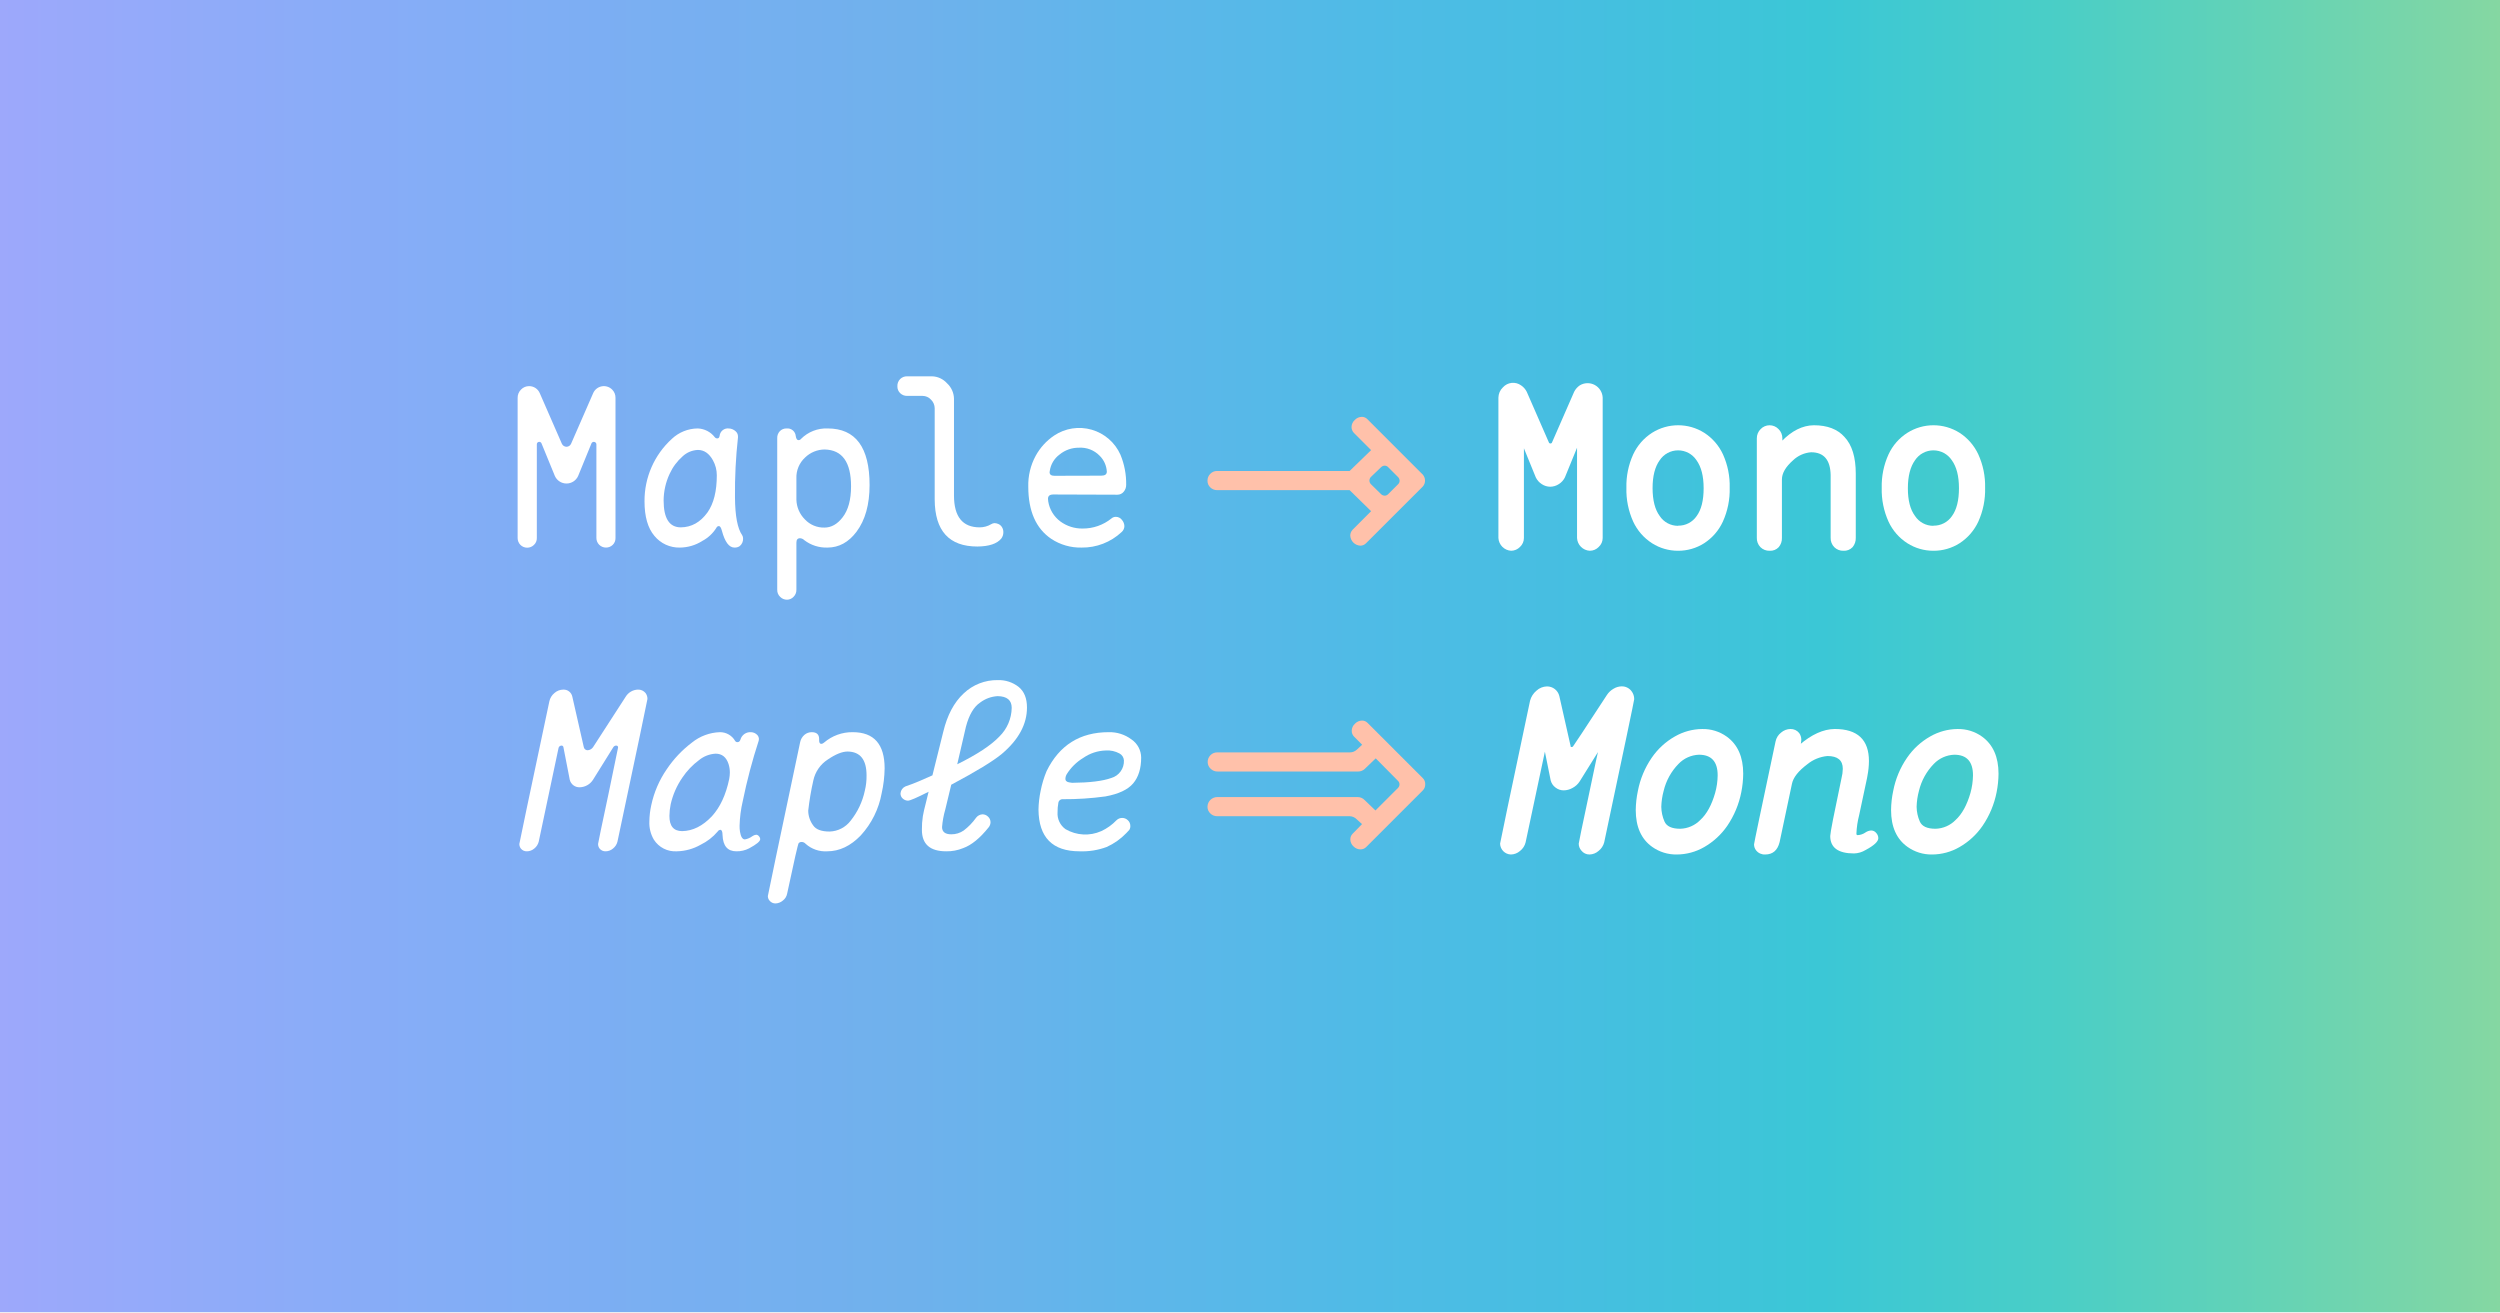
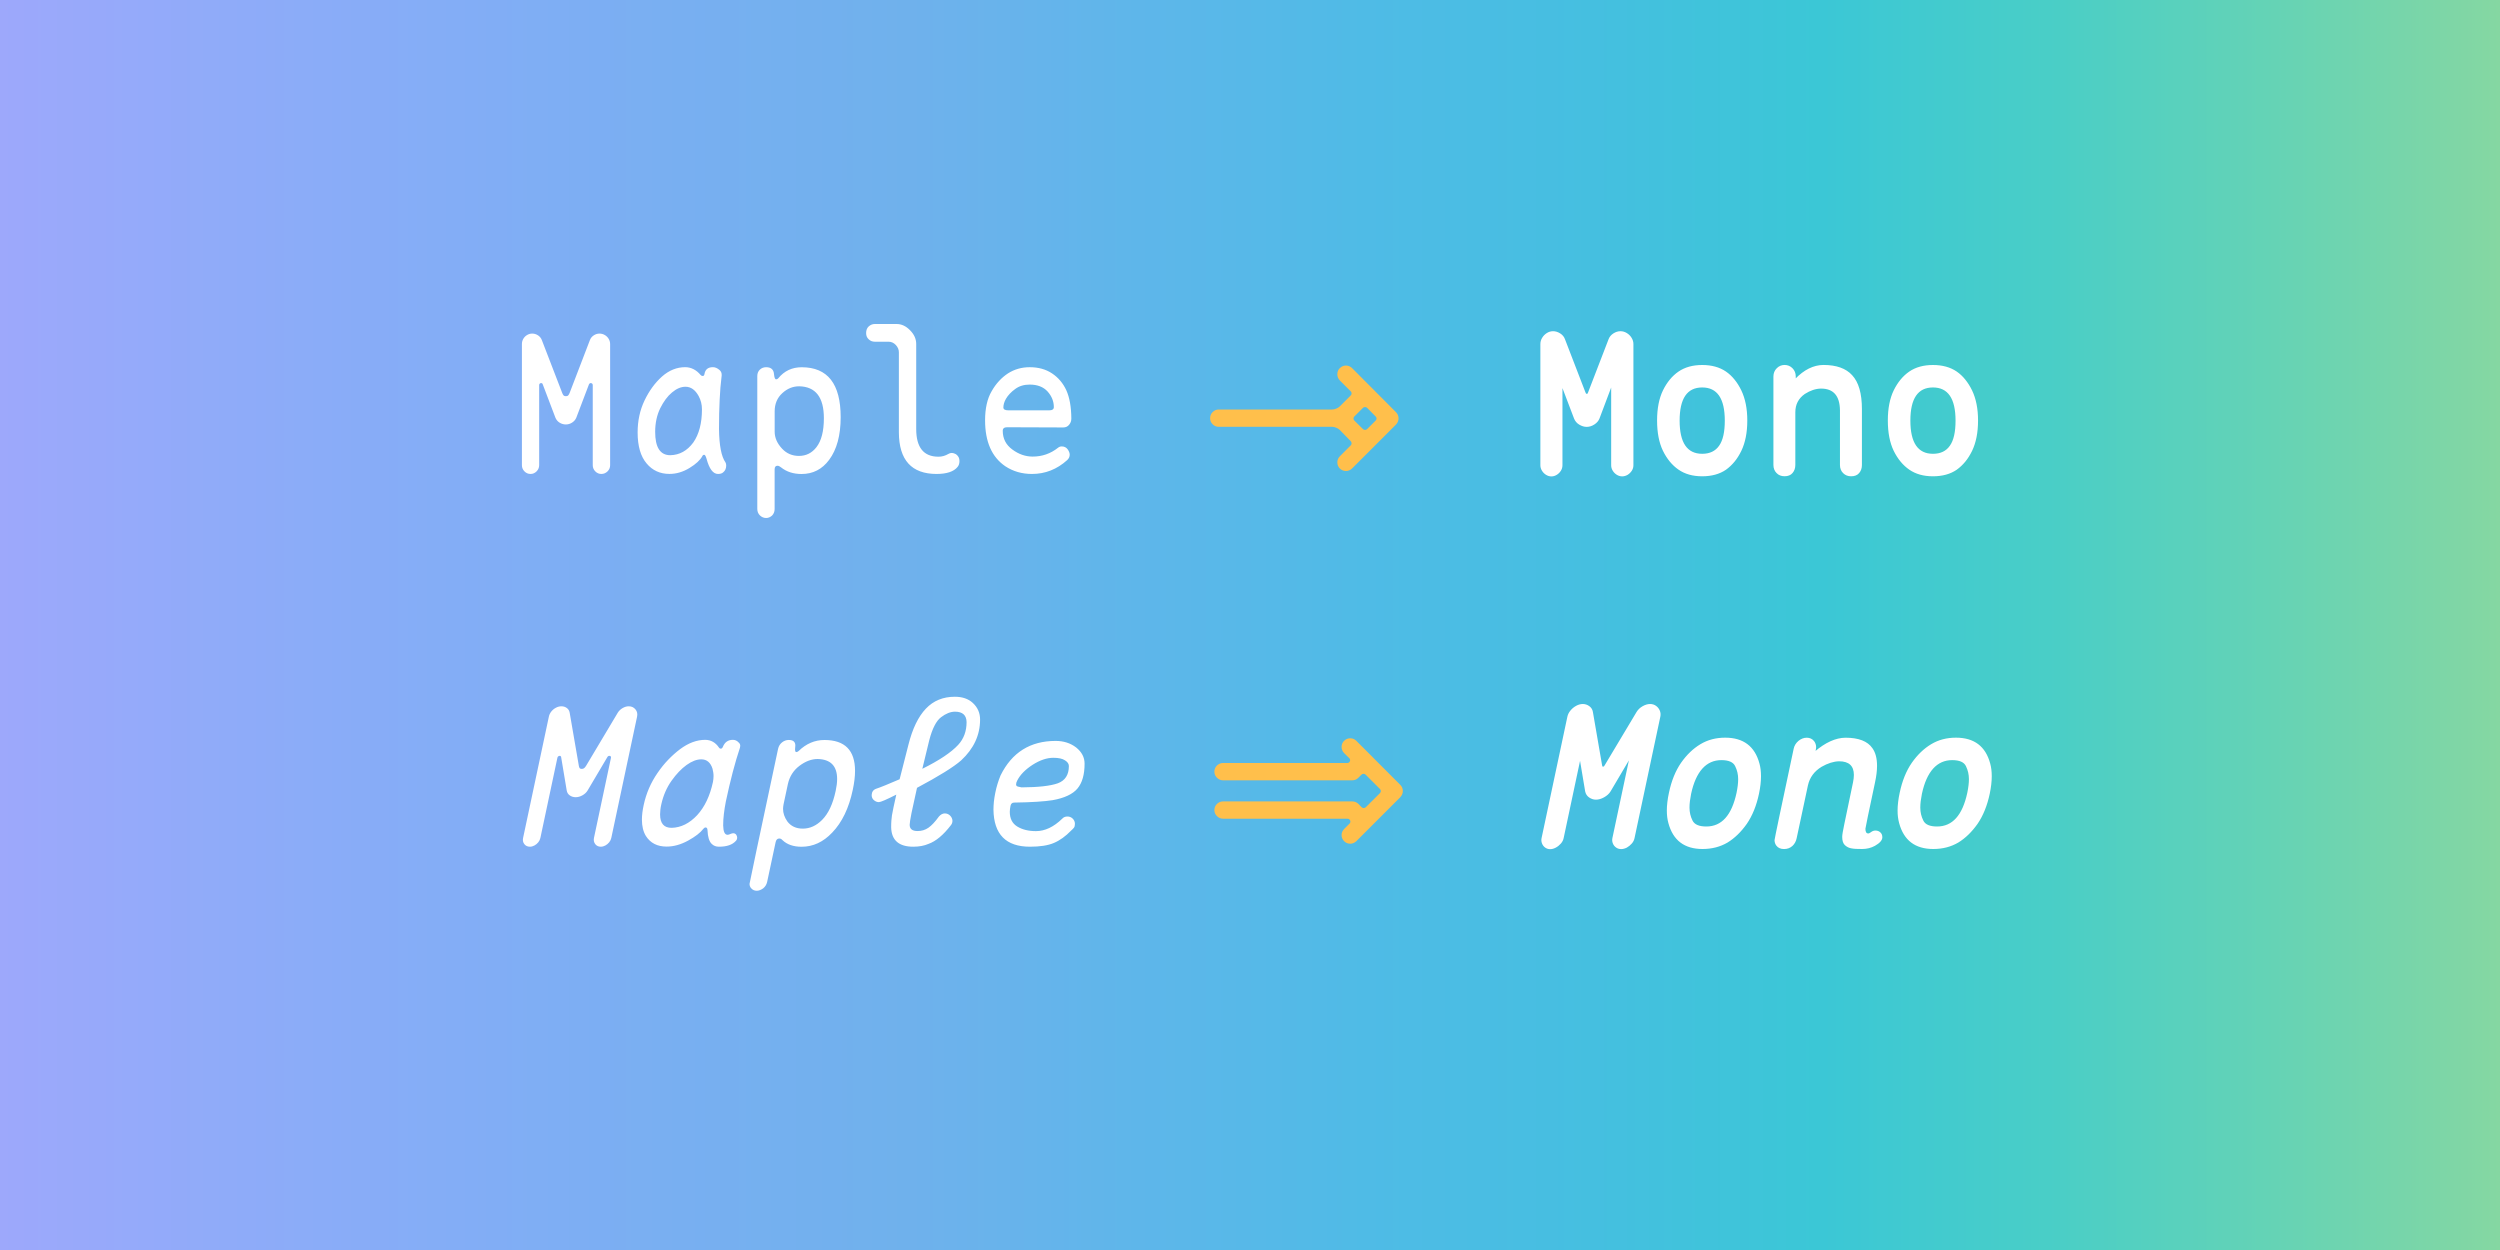
- <svg xmlns="http://www.w3.org/2000/svg" viewBox="0 0 784 411.46">
+ <svg xmlns="http://www.w3.org/2000/svg" viewBox="0 0 600 300">
  <defs>
-     <style>
-       .a {
-         fill: url(#a);
-       }
-       .b {
-         fill: #ffffff;
-       }
-       .c {
-         fill: #ffc1aa;
-       }
-     </style>
-     <linearGradient id="a" y1="205.73" x2="784" y2="205.73" gradientUnits="userSpaceOnUse">
-       <stop offset="0" stop-color="#9da8fb" />
-       <stop offset="0.091" stop-color="#8fabf9" />
-       <stop offset="0.182" stop-color="#83adf6" />
-       <stop offset="0.273" stop-color="#78aff1" />
-       <stop offset="0.364" stop-color="#6fb1ec" />
-       <stop offset="0.455" stop-color="#5eb6ea" />
-       <stop offset="0.546" stop-color="#4fbbe6" />
-       <stop offset="0.637" stop-color="#45bfe0" />
-       <stop offset="0.728" stop-color="#3bc7d6" />
-       <stop offset="0.819" stop-color="#49cec7" />
-       <stop offset="0.910" stop-color="#65d3b5" />
-       <stop offset="1" stop-color="#85d7a2" />
-     </linearGradient>
+     <style>.b{fill:#fff}.c{fill:#ffbf4b}</style>
  </defs>
-   <rect class="a" width="784" height="411.46" />
-   <path class="b" d="M640.6,403.82a3,3,0,0,1-3-3V371.46a.72.72,0,0,0-.27-.6.92.92,0,0,0-.53-.2.83.83,0,0,0-.74.47l-4.2,10.27a4,4,0,0,1-7.27,0l-4.21-10.27a.77.77,0,0,0-.66-.47.84.84,0,0,0-.57.2.75.75,0,0,0-.23.6v29.36A2.83,2.83,0,0,1,618,403a3,3,0,0,1-2.1.86,3,3,0,0,1-3-3v-44a3.55,3.55,0,0,1,1.07-2.6,3.46,3.46,0,0,1,2.53-1.07,3.61,3.61,0,0,1,3.34,2.2l6.94,15.89a1.62,1.62,0,0,0,1.47.93,1.6,1.6,0,0,0,1.4-.93l6.94-15.89a3.66,3.66,0,0,1,5.94-1.13,3.54,3.54,0,0,1,1.06,2.6v44a2.85,2.85,0,0,1-.9,2.14A3,3,0,0,1,640.6,403.82Z" transform="translate(-450.57 -232.1)" />
-   <path class="b" d="M680.9,403.82c-1.69,0-3-1.75-3.94-5.27q-.39-1.47-.93-1.47a.85.85,0,0,0-.8.54,11.59,11.59,0,0,1-4.44,4.13,13.23,13.23,0,0,1-7,2.07,10,10,0,0,1-8-3.67q-3.1-3.66-3.1-10.81a26.24,26.24,0,0,1,8.57-19.61,12,12,0,0,1,8.11-3.27,7.07,7.07,0,0,1,5.34,2.73,1,1,0,0,0,.8.4c.4,0,.64-.26.73-.8a2.59,2.59,0,0,1,2.87-2.33,3.34,3.34,0,0,1,2.2.93A2.1,2.1,0,0,1,682,369v.27a155.74,155.74,0,0,0-.94,18.82q.06,8.73,2.27,11.87a1.91,1.91,0,0,1,.27,1.07,2.87,2.87,0,0,1-1.07,2.34A2.67,2.67,0,0,1,680.9,403.82Zm-16.81-6.34q5-.06,8.34-4.67c2-2.84,2.93-6.74,2.93-11.67a9.58,9.58,0,0,0-1.2-4.67q-1.8-3.27-4.74-3.27a7.43,7.43,0,0,0-4.77,2,16.32,16.32,0,0,0-4.1,5.53,20.09,20.09,0,0,0-1.87,8.31Q658.68,397.49,664.09,397.48Z" transform="translate(-450.57 -232.1)" />
-   <path class="b" d="M697.38,420.17a3,3,0,0,1-2.13-.87,2.93,2.93,0,0,1-.94-2.27v-47.5a3,3,0,0,1,.84-2.24,2.85,2.85,0,0,1,2.1-.83,2.61,2.61,0,0,1,2.87,2.4c.13.85.42,1.27.86,1.27a1,1,0,0,0,.8-.4,11.17,11.17,0,0,1,8.34-3.27q13.15,0,13.15,17.75,0,9.14-4.07,14.61-3.74,5-9.14,5a11.33,11.33,0,0,1-7.27-2.33,2,2,0,0,0-1.34-.6c-.76,0-1.13.46-1.13,1.4V417a3,3,0,0,1-.9,2.27A2.86,2.86,0,0,1,697.38,420.17Zm11.74-22.62q3.21,0,5.68-3.2,2.66-3.41,2.66-9.74,0-11.36-8.27-11.55a8.88,8.88,0,0,0-6.14,2.51,8.47,8.47,0,0,0-2.73,6.57v6.67A9.06,9.06,0,0,0,703,395,8.11,8.11,0,0,0,709.12,397.55Z" transform="translate(-450.57 -232.1)" />
-   <path class="b" d="M757.1,403.49q-13.35,0-13.41-14.75V360.12a3.79,3.79,0,0,0-1.14-2.67,3.56,3.56,0,0,0-2.67-1.2H735a3,3,0,0,1-2.11-.83,2.83,2.83,0,0,1-.9-2.17,3,3,0,0,1,.9-2.31,3,3,0,0,1,2.11-.83h7.8a6.56,6.56,0,0,1,4.77,2.2,6.73,6.73,0,0,1,2.17,4.81v30.36q0,10,8.07,10a7.11,7.11,0,0,0,3.61-1,2.19,2.19,0,0,1,1-.33,3.11,3.11,0,0,1,1.23.27,2.49,2.49,0,0,1,1.1.93,2.86,2.86,0,0,1,.47,1.67,3.16,3.16,0,0,1-.67,2C763.21,402.62,760.74,403.45,757.1,403.49Z" transform="translate(-450.57 -232.1)" />
-   <path class="b" d="M789.73,403.82a16.6,16.6,0,0,1-9.48-2.73q-7.2-4.87-7.21-16.35a19.22,19.22,0,0,1,2.34-9.74,18.13,18.13,0,0,1,5.77-6.31,14.15,14.15,0,0,1,20.79,6,23.76,23.76,0,0,1,1.8,9.48,3.26,3.26,0,0,1-.77,2.13,2.49,2.49,0,0,1-2,.94l-20.08-.07c-1.11,0-1.67.45-1.67,1.34l.07.8a9.74,9.74,0,0,0,3.84,6.34,11.49,11.49,0,0,0,6.9,2.2,14.25,14.25,0,0,0,9.14-3.2,2,2,0,0,1,1.27-.47,2.36,2.36,0,0,1,2,1,3.13,3.13,0,0,1,.74,1.9,2.48,2.48,0,0,1-.87,1.87A18,18,0,0,1,789.73,403.82Zm6.2-22.55c1.16,0,1.74-.42,1.74-1.27a7.57,7.57,0,0,0-2.27-5,8.33,8.33,0,0,0-6.48-2.5,9.44,9.44,0,0,0-6.07,2.14,7.76,7.76,0,0,0-3.07,5.14l-.06.4c0,.75.51,1.13,1.53,1.13Z" transform="translate(-450.57 -232.1)" />
-   <path class="c" d="M877.15,403.22a3.33,3.33,0,0,1-3.14-3.13,2.68,2.68,0,0,1,.74-1.87l5.8-5.81-6.74-6.6H832.24a3,3,0,0,1-2.1-.84,2.79,2.79,0,0,1-.9-2.16,2.93,2.93,0,0,1,.87-2.11,2.85,2.85,0,0,1,2.13-.9h41.57l6.74-6.54-5.4-5.4a2.68,2.68,0,0,1-.74-1.87,3,3,0,0,1,1-2.17,3.1,3.1,0,0,1,2.24-1,2.38,2.38,0,0,1,1.73.74l17.35,17.35a2.83,2.83,0,0,1,.73,1.87,2.75,2.75,0,0,1-.73,1.93L879,402.42A2.45,2.45,0,0,1,877.15,403.22Zm7.67-15.68a1.47,1.47,0,0,0,1.07-.46l3.14-3.14a1.47,1.47,0,0,0,.46-1.07,1.68,1.68,0,0,0-.46-1.13l-3.14-3.14a1.48,1.48,0,0,0-1.07-.47,1.69,1.69,0,0,0-1.13.47l-3.2,3.07a1.61,1.61,0,0,0,0,2.27l3.2,3.14A1.68,1.68,0,0,0,884.82,387.54Z" transform="translate(-450.57 -232.1)" />
-   <path class="c" d="M882,469.92l-3.4,3.27a3,3,0,0,1-2.2.86h-44a3,3,0,0,1-2.1-.8,2.87,2.87,0,0,1-1-2.07,3,3,0,0,1,.87-2.26,2.9,2.9,0,0,1,2.13-.87h41.57a3.15,3.15,0,0,0,2.21-.87l1.66-1.53-2.53-2.54a2.53,2.53,0,0,1-.74-1.87,3,3,0,0,1,1-2.17,3.09,3.09,0,0,1,2.24-1,2.37,2.37,0,0,1,1.73.73l17.35,17.35a2.52,2.52,0,0,1,.73,1.87,2.6,2.6,0,0,1-.73,1.93L879,497.74a2.44,2.44,0,0,1-1.8.73,3.07,3.07,0,0,1-2.17-.93,3,3,0,0,1-1-2.2,2.45,2.45,0,0,1,.74-1.8l2.93-3L876,489a3.21,3.21,0,0,0-2.21-.94H832.24a2.92,2.92,0,0,1-2.1-.86,2.78,2.78,0,0,1-.9-2.07V485a3.07,3.07,0,0,1,3.07-2.94h44a3,3,0,0,1,2.2.93l3.4,3.27,7.08-7.07a1.54,1.54,0,0,0,.46-1.13A1.47,1.47,0,0,0,889,477Z" transform="translate(-450.57 -232.1)" />
-   <path class="b" d="M949.13,404.82a4.22,4.22,0,0,1-4-4V371.46a.43.43,0,0,1,.2.2l.2-.13-4.2,10.27a5.11,5.11,0,0,1-1.9,2.11,5,5,0,0,1-2.71.83,4.85,4.85,0,0,1-2.67-.83,5.15,5.15,0,0,1-1.86-2.11L928,371.53l.27.13v-.06l.13-.07.07-.07v29.36a3.79,3.79,0,0,1-1.23,2.8,3.9,3.9,0,0,1-2.77,1.2,4.24,4.24,0,0,1-4-4v-44a4.51,4.51,0,0,1,1.4-3.23,4.3,4.3,0,0,1,5.71-.64,5.29,5.29,0,0,1,1.77,2l6.94,15.88a.5.5,0,0,0,.53.34.48.48,0,0,0,.47-.34l6.94-15.88a5.35,5.35,0,0,1,1.76-2,4.73,4.73,0,0,1,7.18,3.87v44a3.76,3.76,0,0,1-1.24,2.8A3.87,3.87,0,0,1,949.13,404.82Z" transform="translate(-450.57 -232.1)" />
-   <path class="b" d="M976.82,404.82a15.14,15.14,0,0,1-8.17-2.36,16.1,16.1,0,0,1-5.91-6.78,24.16,24.16,0,0,1-2.13-10.61,23.82,23.82,0,0,1,2.13-10.47,16.07,16.07,0,0,1,5.91-6.77,15.34,15.34,0,0,1,16.38,0,16.06,16.06,0,0,1,5.87,6.77A23.82,23.82,0,0,1,993,385.07a24.15,24.15,0,0,1-2.14,10.61,16.08,16.08,0,0,1-5.87,6.78A15.1,15.1,0,0,1,976.82,404.82Zm0-7.87a6.88,6.88,0,0,0,5.81-3c1.47-2,2.2-4.92,2.2-8.74s-.75-6.71-2.24-8.78a6.92,6.92,0,0,0-11.54,0q-2.24,3.1-2.23,8.78t2.23,8.7A6.85,6.85,0,0,0,976.82,397Z" transform="translate(-450.57 -232.1)" />
-   <path class="b" d="M1032.54,400.75a4.33,4.33,0,0,1-1,2.94,3.62,3.62,0,0,1-2.87,1.13,3.86,3.86,0,0,1-2.87-1.13,4,4,0,0,1-1.14-2.94V381.07q-.14-7.14-6.13-7.14a9.17,9.17,0,0,0-5.68,2.54q-3.47,3.06-3.47,6v18.28a4.28,4.28,0,0,1-1,2.94,3.59,3.59,0,0,1-2.87,1.13,3.89,3.89,0,0,1-2.87-1.13,4,4,0,0,1-1.13-2.94V369.59a4,4,0,0,1,1.2-2.93,3.88,3.88,0,0,1,5.61,0,4,4,0,0,1,1.2,2.93v1.07h-.34s0,0,.07-.13q4.8-5,10.14-5.07,6.35,0,9.61,3.67,3.54,3.74,3.54,11.54Z" transform="translate(-450.57 -232.1)" />
-   <path class="b" d="M1056.89,404.82a15.12,15.12,0,0,1-8.17-2.36,16,16,0,0,1-5.91-6.78,24.16,24.16,0,0,1-2.13-10.61,23.82,23.82,0,0,1,2.13-10.47,15.94,15.94,0,0,1,5.91-6.77,15.34,15.34,0,0,1,16.38,0,16.12,16.12,0,0,1,5.87,6.77,23.82,23.82,0,0,1,2.13,10.47,24.16,24.16,0,0,1-2.13,10.61,16.15,16.15,0,0,1-5.87,6.78A15.1,15.1,0,0,1,1056.89,404.82Zm0-7.87a6.88,6.88,0,0,0,5.81-3c1.46-2,2.2-4.92,2.2-8.74s-.75-6.71-2.24-8.78a6.92,6.92,0,0,0-11.54,0q-2.23,3.1-2.24,8.78t2.24,8.7A6.85,6.85,0,0,0,1056.89,397Z" transform="translate(-450.57 -232.1)" />
-   <path class="b" d="M640.53,499.07a2.3,2.3,0,0,1-1.93-.86,2.27,2.27,0,0,1-.47-1.47q0-.33,3.2-15.35l3.07-14.88c0-.4-.22-.6-.67-.6a1.13,1.13,0,0,0-.8.47l-6.4,10.27a5.07,5.07,0,0,1-4.14,2.34,3.1,3.1,0,0,1-3.14-2.34l-2-10.27a.58.58,0,0,0-.6-.47,1.09,1.09,0,0,0-.57.2.86.86,0,0,0-.36.6l-6.21,29.36a4,4,0,0,1-1.4,2.14,3.58,3.58,0,0,1-2.27.86,2.3,2.3,0,0,1-1.93-.86,2.33,2.33,0,0,1-.47-1.47q0-.33,9.41-44.71a4.57,4.57,0,0,1,1.6-2.6,4.18,4.18,0,0,1,2.74-1.07,2.77,2.77,0,0,1,2.86,2.21l3.61,15.88a1.21,1.21,0,0,0,1.2.93,2.25,2.25,0,0,0,1.67-.93l10.27-15.88a4.65,4.65,0,0,1,3.81-2.21,2.93,2.93,0,0,1,2.4,1.07,3.05,3.05,0,0,1,.6,1.87q0,.4-9.41,44.77a4,4,0,0,1-1.4,2.14A3.58,3.58,0,0,1,640.53,499.07Z" transform="translate(-450.57 -232.1)" />
-   <path class="b" d="M681.5,499.07q-4.14,0-4.34-5.07c0-1.11-.27-1.67-.67-1.67a1.09,1.09,0,0,0-.86.54,16.45,16.45,0,0,1-5.34,4.14,15.68,15.68,0,0,1-7.47,2.06,7.94,7.94,0,0,1-7.21-3.67,10.31,10.31,0,0,1-1.4-5.67,24.78,24.78,0,0,1,.6-5.14,31.41,31.41,0,0,1,4.84-11.24,34.87,34.87,0,0,1,7.9-8.37,14.74,14.74,0,0,1,8.81-3.27,5.45,5.45,0,0,1,4.74,2.73.82.82,0,0,0,.73.4c.45,0,.76-.26.94-.8a3.21,3.21,0,0,1,3.33-2.33,2.81,2.81,0,0,1,2,.93,2,2,0,0,1,.47,1.2l-.07.54a171.7,171.7,0,0,0-5,18.95,38,38,0,0,0-1,7.74,10.77,10.77,0,0,0,.13,1.87c.27,1.6.78,2.4,1.54,2.4a5.44,5.44,0,0,0,2.33-1,2.46,2.46,0,0,1,1.2-.47,1.16,1.16,0,0,1,.87.47,1.42,1.42,0,0,1,.4.93q0,1-3.47,2.87A8.35,8.35,0,0,1,681.5,499.07Zm-17-6.33q5-.08,9.34-4.68,3.87-4.26,5.41-11.67a11.19,11.19,0,0,0,.2-2,8.67,8.67,0,0,0-.4-2.67q-1.06-3.27-4.07-3.27a9,9,0,0,0-5.17,2,22.46,22.46,0,0,0-5.27,5.53,24.12,24.12,0,0,0-3.64,8.31,19.3,19.3,0,0,0-.4,3.67C660.48,491.13,661.81,492.74,664.48,492.74Z" transform="translate(-450.57 -232.1)" />
-   <path class="b" d="M693.77,515.42a2.33,2.33,0,0,1-1.86-.87,2.11,2.11,0,0,1-.54-1.46q0-.35,10.14-48.31a4.07,4.07,0,0,1,1.34-2.24,3.48,3.48,0,0,1,2.27-.83c1.55,0,2.33.71,2.33,2.13v.47c0,.71.27,1.07.67,1.07a1.36,1.36,0,0,0,.87-.4,13.53,13.53,0,0,1,9-3.27q10,0,10,11.34a37.57,37.57,0,0,1-.93,7.81,26.57,26.57,0,0,1-6.54,13.21q-4.8,5-10.54,5a9.25,9.25,0,0,1-6.74-2.33,1.73,1.73,0,0,0-1.2-.6,1.29,1.29,0,0,0-1,.36q-.34.38-3.61,15.79a3.54,3.54,0,0,1-1.4,2.26A3.7,3.7,0,0,1,693.77,515.42Zm17-22.55a8.58,8.58,0,0,0,6.54-3.37,22.58,22.58,0,0,0,4.47-9.44,18.71,18.71,0,0,0,.54-4.81q0-7.39-5.94-7.47-2.54,0-6.21,2.5a10.38,10.38,0,0,0-4.54,6.57,84.72,84.72,0,0,0-1.6,9.48,7.87,7.87,0,0,0,1.54,4.6Q706.86,492.87,710.72,492.87Z" transform="translate(-450.57 -232.1)" />
-   <path class="b" d="M747.29,499.07q-7.62,0-7.61-6.74a25.53,25.53,0,0,1,.3-4.3c.2-1.13.52-2.59,1-4.37l.8-3.27q-5.54,2.81-6.47,2.8a2.52,2.52,0,0,1-1.57-.6,2.06,2.06,0,0,1-.77-1.73,2.61,2.61,0,0,1,1.54-2.14c1.42-.49,2.82-1,4.2-1.6l4.27-1.87,3.4-13.67q1.88-7.81,6.37-12a15.19,15.19,0,0,1,10.71-4.2A10.09,10.09,0,0,1,770,447.5q2.63,2.13,2.63,6.47,0,7.88-7.87,14.54-4.08,3.4-15.88,9.68L747,486a27,27,0,0,0-1,5.47c0,1.51,1,2.27,2.87,2.27a6.74,6.74,0,0,0,3.93-1.2,18.66,18.66,0,0,0,3.87-4,2.69,2.69,0,0,1,2-1.07,2.48,2.48,0,0,1,1.76.74,2.33,2.33,0,0,1,.77,1.73,2.61,2.61,0,0,1-.53,1.54q-4.14,5.2-8.08,6.6A13.33,13.33,0,0,1,747.29,499.07Zm3.47-27.29q9.33-4.61,13.21-8.7a12.86,12.86,0,0,0,3.87-9q0-3.6-4.41-3.67a10,10,0,0,0-5.47,2q-3,2-4.47,7.57Z" transform="translate(-450.57 -232.1)" />
-   <path class="b" d="M789.12,499.07q-12.75,0-12.88-13.07a31,31,0,0,1,.67-5.88,32.26,32.26,0,0,1,1.87-6.2q6-12.21,19.48-12.21a11.41,11.41,0,0,1,7.18,2.3,6.94,6.94,0,0,1,3,5.64c0,3.42-.83,6.13-2.5,8.11s-4.57,3.34-8.71,4.1a94,94,0,0,1-13.34.87,1.32,1.32,0,0,0-1.43,1.2,14.87,14.87,0,0,0-.24,2.87,6,6,0,0,0,2.5,5.33,12.31,12.31,0,0,0,11.21.61,15.79,15.79,0,0,0,4.77-3.41,2.55,2.55,0,0,1,3.57,0,2.34,2.34,0,0,1,.77,1.74,2.13,2.13,0,0,1-.33,1.3,12.48,12.48,0,0,1-.94,1,19.67,19.67,0,0,1-6.14,4.34A22.05,22.05,0,0,1,789.12,499.07Zm-2.33-21.48q8.21-.07,12.24-1.5a5.49,5.49,0,0,0,4-5.57,2.63,2.63,0,0,0-1.4-2.14,7.84,7.84,0,0,0-4.27-.93,13,13,0,0,0-7.08,2.33,15.56,15.56,0,0,0-5.2,5.14,3,3,0,0,0-.4,1.47,1,1,0,0,0,.23.63,1.68,1.68,0,0,0,1,.44Z" transform="translate(-450.57 -232.1)" />
-   <path class="b" d="M949.07,500.07a3.18,3.18,0,0,1-2.61-1.26,3.23,3.23,0,0,1-.8-2.14q0-.41,3.21-15.48,3.06-14.67,3.13-14.61l.27.33.07-.06v.06l-6.41,10.28a5.91,5.91,0,0,1-2.2,2,5.72,5.72,0,0,1-2.8.77,4.11,4.11,0,0,1-2.57-.9,4,4,0,0,1-1.5-2.24l-2.07-10.27.4.33.07-.06L929,496.27a4.88,4.88,0,0,1-1.76,2.7,4.47,4.47,0,0,1-2.84,1.1,3.48,3.48,0,0,1-3.4-3.4q0-.41,9.4-44.84a6.1,6.1,0,0,1,2-3.13,5,5,0,0,1,3.3-1.34,3.95,3.95,0,0,1,3.87,3l3.61,16h.06a1.13,1.13,0,0,0,.57-.1q.17-.11,10.71-16.25a6.08,6.08,0,0,1,2.07-1.93,5,5,0,0,1,2.53-.74,3.78,3.78,0,0,1,3.07,1.47,4.07,4.07,0,0,1,.87,2.54q0,.53-9.41,44.9a5,5,0,0,1-1.77,2.7A4.44,4.44,0,0,1,949.07,500.07Z" transform="translate(-450.57 -232.1)" />
-   <path class="b" d="M976.42,500.07a12.93,12.93,0,0,1-7.74-2.4q-5.13-3.66-5.14-11.54a30.67,30.67,0,0,1,.67-6,27.55,27.55,0,0,1,4.34-10.4,21.91,21.91,0,0,1,7.27-6.68,17.47,17.47,0,0,1,8.54-2.33,12.72,12.72,0,0,1,7.74,2.4q5.14,3.74,5.14,11.61a31,31,0,0,1-.6,5.8,28.46,28.46,0,0,1-4.4,10.55,22.19,22.19,0,0,1-7.24,6.67A17.31,17.31,0,0,1,976.42,500.07Zm1.07-8.07a9.15,9.15,0,0,0,6.31-2.77q3-2.76,4.63-8.44a21.34,21.34,0,0,0,.8-5.54q0-6.47-5.87-6.47a9.33,9.33,0,0,0-6.4,2.87,18.06,18.06,0,0,0-4.67,8.47,21.25,21.25,0,0,0-.74,5,12.06,12.06,0,0,0,1,4.6C973.22,491.25,974.87,492,977.49,492Z" transform="translate(-450.57 -232.1)" />
-   <path class="b" d="M1004.11,500.07a3.38,3.38,0,0,1-2.8-1.26,3,3,0,0,1-.67-1.94q0-.47,6.74-32.23a4.7,4.7,0,0,1,1.74-2.8,4.62,4.62,0,0,1,2.93-1.13,3.41,3.41,0,0,1,2.74,1.27,3.6,3.6,0,0,1,.67,2.13,7.91,7.91,0,0,1-.17,1.34c-.11.57-.17.89-.17.93,0-.31-.18-.47-.53-.47l.27-.2q5.73-4.93,11.07-5,10.74,0,10.74,10.07a24.59,24.59,0,0,1-.46,4.54l-.14.8-2.47,11.61a27.28,27.28,0,0,0-.86,5.81c0,.31.13.46.4.46a4.69,4.69,0,0,0,2.47-.86,3.48,3.48,0,0,1,1.73-.6,2,2,0,0,1,1.6.76,2.44,2.44,0,0,1,.67,1.64c0,1.06-1.33,2.31-4,3.73a7.31,7.31,0,0,1-3.61,1.07q-7.47,0-7.47-5.47,0-1.39,3.54-18.15a12.5,12.5,0,0,0,.4-2.93q0-4-4.81-4a11.62,11.62,0,0,0-6.34,2.6c-2.8,2.1-4.4,4.14-4.8,6.14l-3.87,18.28C1008,498.78,1006.51,500.07,1004.11,500.07Z" transform="translate(-450.57 -232.1)" />
-   <path class="b" d="M1056.49,500.07a12.89,12.89,0,0,1-7.74-2.4q-5.14-3.66-5.14-11.54a29.93,29.93,0,0,1,.67-6,27.39,27.39,0,0,1,4.34-10.4,21.91,21.91,0,0,1,7.27-6.68,17.47,17.47,0,0,1,8.54-2.33,12.72,12.72,0,0,1,7.74,2.4q5.13,3.74,5.14,11.61a31,31,0,0,1-.6,5.8,28.31,28.31,0,0,1-4.41,10.55,22.09,22.09,0,0,1-7.24,6.67A17.27,17.27,0,0,1,1056.49,500.07Zm1.07-8.07a9.13,9.13,0,0,0,6.3-2.77q3-2.76,4.64-8.44a21.78,21.78,0,0,0,.8-5.54q0-6.47-5.87-6.47a9.35,9.35,0,0,0-6.41,2.87,18.24,18.24,0,0,0-4.67,8.47,21.18,21.18,0,0,0-.73,5,11.88,11.88,0,0,0,1,4.6C1053.29,491.25,1054.93,492,1057.56,492Z" transform="translate(-450.57 -232.1)" />
+   <linearGradient id="a" y1="300" x2="600" y2="300" gradientUnits="userSpaceOnUse">
+     <stop offset="0" stop-color="#9da8fb" />
+     <stop offset=".091" stop-color="#8fabf9" />
+     <stop offset=".182" stop-color="#83adf6" />
+     <stop offset=".273" stop-color="#78aff1" />
+     <stop offset=".364" stop-color="#6fb1ec" />
+     <stop offset=".455" stop-color="#5eb6ea" />
+     <stop offset=".546" stop-color="#4fbbe6" />
+     <stop offset=".637" stop-color="#45bfe0" />
+     <stop offset=".728" stop-color="#3bc7d6" />
+     <stop offset=".819" stop-color="#49cec7" />
+     <stop offset=".91" stop-color="#65d3b5" />
+     <stop offset="1" stop-color="#85d7a2" />
+   </linearGradient>
+   <path fill="url(#a)" d="M0 0h600v300H0z" />
+   <path class="b" d="M389.33 114.33c-.46 0-.9-.13-1.3-.38-.41-.25-.73-.58-.98-.99-.25-.41-.37-.84-.37-1.3V92.43c0-.02.02 0 .07.03.05.04.05.06.02.06.08-.06.12-.08.12-.07l-3.02 8.01c-.23.57-.64 1.04-1.23 1.42-.59.38-1.2.57-1.83.57-.6 0-1.19-.18-1.78-.53s-1-.84-1.25-1.45l-3.05-8.01c0-.02.02-.01.06.02s.07.05.08.05c-.02 0 0-.02.05-.06.05-.04.07-.05.07-.03v19.22c0 .48-.13.92-.38 1.32s-.58.73-.99.98c-.41.25-.83.38-1.28.38-.46 0-.89-.13-1.29-.38s-.73-.58-.98-.99c-.25-.41-.38-.84-.38-1.3V82.58c0-.54.14-1.04.43-1.51.28-.47.66-.85 1.12-1.14.46-.29.96-.44 1.5-.44.58 0 1.15.18 1.71.53.55.35.93.81 1.13 1.36l4.89 12.69c.08.22.13.34.17.38.04.04.1.06.2.06.09 0 .15-.02.18-.06.03-.04.08-.17.16-.38l4.89-12.69c.21-.55.6-1.01 1.14-1.36.55-.35 1.11-.53 1.7-.53.54 0 1.05.15 1.52.44.48.29.86.67 1.15 1.14.29.47.44.97.44 1.51v29.08c0 .48-.13.92-.39 1.32s-.6.73-1 .98c-.43.24-.86.37-1.3.37zm19.2-.02c-2.26 0-4.15-.53-5.68-1.59-1.52-1.05-2.77-2.55-3.74-4.52-.94-1.94-1.41-4.37-1.41-7.29 0-2.88.47-5.28 1.41-7.22.97-1.97 2.22-3.48 3.74-4.52 1.54-1.05 3.43-1.57 5.68-1.57 2.26 0 4.16.52 5.7 1.57.75.52 1.44 1.16 2.05 1.92.62.75 1.16 1.62 1.64 2.61.95 1.98 1.43 4.39 1.43 7.22 0 2.88-.48 5.31-1.43 7.29-.48.98-1.02 1.85-1.64 2.6-.62.75-1.3 1.39-2.05 1.93-1.52 1.04-3.43 1.57-5.7 1.57zm0-5.4c1.81 0 3.17-.65 4.06-1.94.91-1.28 1.36-3.28 1.36-6.02 0-5.31-1.81-7.96-5.42-7.96-3.62 0-5.42 2.65-5.42 7.96s1.8 7.96 5.42 7.96zm35.74 5.4c-.77 0-1.41-.25-1.92-.76s-.76-1.16-.76-1.96V98.45c-.05-3.46-1.56-5.19-4.55-5.19-1.28.02-2.57.45-3.88 1.29-1.52 1.06-2.28 2.52-2.28 4.38v12.65c0 .77-.22 1.42-.67 1.94-.43.52-1.07.78-1.92.78-.78 0-1.42-.25-1.91-.76-.51-.51-.76-1.16-.76-1.96V90.35c0-.78.27-1.45.81-1.98.52-.52 1.15-.78 1.87-.78.74 0 1.37.26 1.89.78.52.52.79 1.19.79 1.98v.72h-.21l-.02-.02.07-.09c2.15-2.23 4.42-3.35 6.79-3.37 3.12 0 5.42.82 6.9 2.45 1.57 1.68 2.35 4.39 2.35 8.15v13.41c0 .77-.22 1.42-.67 1.94-.43.51-1.07.77-1.92.77zm19.64 0c-2.26 0-4.15-.53-5.68-1.59-1.52-1.05-2.77-2.55-3.74-4.52-.94-1.94-1.41-4.37-1.41-7.29 0-2.88.47-5.28 1.41-7.22.97-1.97 2.22-3.48 3.74-4.52 1.54-1.05 3.43-1.57 5.68-1.57 2.26 0 4.16.52 5.7 1.57.75.52 1.44 1.16 2.05 1.92s1.16 1.62 1.64 2.61c.95 1.98 1.43 4.39 1.43 7.22 0 2.88-.48 5.31-1.43 7.29-.48.98-1.02 1.85-1.64 2.6s-1.3 1.39-2.05 1.93c-1.52 1.04-3.42 1.57-5.7 1.57zm0-5.4c1.82 0 3.17-.65 4.06-1.94.91-1.28 1.36-3.28 1.36-6.02 0-5.31-1.81-7.96-5.42-7.96s-5.42 2.65-5.42 7.96 1.81 7.96 5.42 7.96zm-319.58 4.84c-.57 0-1.06-.21-1.46-.62a2.04 2.04 0 0 1-.61-1.48V92.43c0-.17-.05-.29-.15-.37a.516.516 0 0 0-.33-.12c-.18 0-.32.09-.42.28l-3.05 8.03c-.2.48-.54.87-1 1.17-.47.3-.97.45-1.51.45-.52 0-1.02-.14-1.48-.42-.46-.28-.8-.68-1.02-1.2l-3.05-8.03a.38.38 0 0 0-.39-.28c-.11 0-.21.04-.31.12-.1.08-.15.2-.15.37v19.22c0 .57-.21 1.06-.62 1.48-.42.42-.9.62-1.45.62-.57 0-1.06-.21-1.46-.62a2.04 2.04 0 0 1-.61-1.48V82.58c0-.46.11-.88.33-1.26.22-.38.52-.68.9-.91s.79-.35 1.23-.35c.51 0 .97.14 1.4.42.42.28.73.65.91 1.11l4.89 12.69c.08.23.18.42.31.58s.33.23.59.23c.26 0 .45-.08.58-.23s.23-.35.32-.58l4.87-12.69c.18-.46.49-.83.92-1.11a2.484 2.484 0 0 1 2.65-.07c.39.23.69.53.92.91.23.38.35.8.35 1.26v29.08c0 .57-.21 1.06-.63 1.48-.43.41-.92.61-1.47.61zm27.99 0c-1.18 0-2.1-1.22-2.75-3.65-.18-.63-.37-.95-.55-.95-.22 0-.37.11-.46.32-.51.95-1.53 1.9-3.07 2.84-1.55.95-3.16 1.43-4.82 1.43-2.26 0-4.09-.84-5.49-2.52-1.43-1.69-2.15-4.17-2.15-7.43 0-2.8.55-5.36 1.66-7.68 1.11-2.32 2.51-4.24 4.2-5.75 1.69-1.49 3.55-2.24 5.58-2.24 1.42.02 2.65.65 3.69 1.89.14.15.3.23.49.23.23 0 .37-.15.42-.46.18-1.11.86-1.66 2.03-1.66.52 0 1.05.22 1.57.67.35.29.53.67.53 1.13v.21a71.92 71.92 0 0 0-.48 5.76c-.11 2.13-.16 4.48-.16 7.05.05 3.95.56 6.63 1.55 8.03.12.2.18.45.18.76 0 .71-.25 1.26-.76 1.66-.29.25-.69.36-1.21.36zm-11.45-4.5c2.22-.05 4.05-1.06 5.52-3.05 1.38-1.98 2.08-4.64 2.08-7.96 0-1.14-.26-2.2-.79-3.18-.82-1.49-1.87-2.24-3.16-2.24-1.08 0-2.16.46-3.25 1.38-.54.45-1.04.98-1.51 1.62-.47.63-.9 1.35-1.3 2.15-.8 1.63-1.21 3.51-1.22 5.63-.01 3.77 1.2 5.65 3.63 5.65zm23.01 15.07c-.55 0-1.05-.2-1.48-.6-.43-.42-.65-.94-.65-1.57V90.26c0-.65.21-1.16.62-1.55.4-.38.9-.58 1.5-.58 1.17 0 1.8.55 1.89 1.66.08.83.24 1.25.51 1.25.2 0 .37-.08.51-.25 1.45-1.77 3.32-2.65 5.63-2.65 6.23 0 9.35 3.99 9.35 11.98 0 4.35-.92 7.77-2.77 10.25-1.68 2.26-3.88 3.39-6.62 3.39-1.96 0-3.59-.53-4.92-1.59-.31-.26-.59-.39-.85-.39-.46 0-.69.29-.69.88v9.51c0 .63-.21 1.15-.62 1.57-.43.38-.9.58-1.41.58zm7.87-14.9c1.71 0 3.11-.7 4.2-2.1 1.19-1.54 1.78-3.85 1.78-6.95 0-5.03-1.98-7.58-5.93-7.66-1.51 0-2.86.55-4.06 1.66-1.21 1.11-1.82 2.56-1.82 4.36v4.87c0 1.45.59 2.81 1.78 4.08 1.08 1.16 2.44 1.74 4.05 1.74zm33.05 4.33c-6.02 0-9.04-3.32-9.07-9.97V84.54c0-.63-.25-1.22-.74-1.75-.49-.52-1.08-.78-1.75-.78h-3.3c-.57 0-1.05-.19-1.45-.58-.42-.37-.62-.87-.62-1.5 0-.68.21-1.21.62-1.59.43-.38.92-.58 1.45-.58h5.24c1.18 0 2.26.5 3.23 1.5.98.98 1.48 2.08 1.48 3.28v20.42c0 4.43 1.78 6.65 5.35 6.65.82 0 1.61-.22 2.38-.67.26-.15.51-.23.74-.23.12 0 .25.01.38.03.13.02.27.07.43.15.29.11.55.32.78.65.21.28.32.66.32 1.15 0 .55-.15 1.02-.46 1.38-.9 1.11-2.57 1.67-5.01 1.68zm22.86 0c-2.4 0-4.53-.62-6.39-1.85-3.23-2.2-4.85-5.88-4.85-11.03 0-1.42.13-2.7.39-3.87s.65-2.2 1.18-3.1c.52-.92 1.11-1.74 1.77-2.45.65-.71 1.37-1.32 2.13-1.82 1.55-1 3.3-1.5 5.24-1.5 2.08 0 3.86.49 5.35 1.48 1.51 1 2.65 2.35 3.44 4.06.38.85.68 1.83.88 2.97.2 1.13.31 2.4.32 3.82 0 .57-.18 1.06-.53 1.48-.34.43-.81.65-1.41.65l-13.48-.05c-.69 0-1.04.28-1.04.85 0 1.88.77 3.38 2.31 4.5 1.51 1.12 3.13 1.69 4.87 1.69 2.28 0 4.31-.71 6.09-2.12.26-.21.55-.32.88-.32.6 0 1.07.22 1.41.67.34.46.51.9.51 1.32 0 .49-.2.92-.6 1.29-2.46 2.22-5.28 3.33-8.47 3.33zm4.18-15.27c.72 0 1.08-.26 1.08-.78 0-1.37-.5-2.62-1.5-3.74-1.01-1.11-2.45-1.66-4.29-1.66-1.37 0-2.53.35-3.48 1.06-.48.34-.9.71-1.28 1.11-.38.4-.7.82-.96 1.27-.4.72-.6 1.41-.6 2.05 0 .46.39.69 1.18.69h9.85zM389.07 203.78c-.46 0-.87-.13-1.22-.38s-.61-.58-.77-.99c-.16-.41-.2-.84-.1-1.3l4.08-19.22c.01-.01.04 0 .07.04.03.04.03.06 0 .06.09-.06.14-.08.14-.07l-4.73 8.01c-.35.57-.87 1.04-1.55 1.42-.68.38-1.33.57-1.96.57-.58 0-1.13-.18-1.64-.53-.51-.35-.82-.84-.95-1.45l-1.34-8.01c0-.02.04.01.12.07-.02 0 0-.02.06-.06s.08-.05.08-.04l-4.08 19.22c-.09.48-.31.92-.66 1.32-.35.4-.75.73-1.21.98s-.92.38-1.36.38c-.46 0-.87-.13-1.21-.38-.35-.25-.6-.58-.76-.99-.16-.41-.2-.84-.1-1.3l6.18-29.08c.11-.54.35-1.04.74-1.51.38-.47.84-.85 1.37-1.14.53-.29 1.07-.44 1.6-.44.58 0 1.11.18 1.58.53.47.35.75.81.84 1.36l2.19 12.69c.03.22.06.34.08.38.02.04.09.06.2.06.09 0 .16-.02.2-.06.04-.04.12-.17.24-.38l7.59-12.69c.34-.55.82-1.01 1.44-1.36.62-.35 1.22-.53 1.79-.53.54 0 1.01.15 1.42.44.41.29.71.67.91 1.14.2.47.24.97.12 1.51l-6.18 29.08c-.09.48-.31.92-.66 1.32-.35.4-.75.73-1.2.98-.46.23-.91.35-1.36.35zm19.53-.02c-4.35 0-7.08-2.08-8.19-6.23-.12-.45-.22-.92-.28-1.43s-.09-1.04-.09-1.59c0-.63.04-1.3.13-2.02.08-.72.21-1.47.38-2.25.6-2.85 1.57-5.24 2.91-7.18 1.35-1.92 2.9-3.41 4.64-4.45 1.74-1.05 3.72-1.57 5.95-1.57 4.37 0 7.11 2.07 8.22 6.21.25.89.37 1.91.37 3.05 0 1.26-.16 2.65-.48 4.18-.6 2.86-1.58 5.28-2.93 7.25-1.37 1.94-2.91 3.43-4.62 4.48-1.75 1.03-3.75 1.55-6.01 1.55zm.92-5.4c3.68 0 6.09-2.69 7.25-8.08.26-1.26.39-2.35.39-3.28 0-1.11-.24-2.15-.72-3.12-.46-.97-1.56-1.45-3.3-1.45-1.83 0-3.35.68-4.57 2.03-1.23 1.37-2.13 3.38-2.7 6.05-.12.62-.22 1.2-.29 1.75s-.1 1.08-.1 1.57c0 1.11.24 2.14.72 3.09.46.96 1.57 1.44 3.32 1.44zm37.39 5.4c-.59 0-1.09-.01-1.52-.03-.43-.02-.79-.07-1.09-.13-.55-.09-1.05-.34-1.5-.74-.45-.4-.67-1.07-.67-2.01 0-.25.04-.63.13-1.14.08-.52.21-1.17.38-1.95l2.08-9.97c.14-.68.21-1.28.21-1.8 0-2.18-1.18-3.28-3.55-3.28-1.31.03-2.71.47-4.2 1.32-1.77 1.08-2.86 2.57-3.28 4.48l-2.7 12.65c-.15.75-.49 1.38-1.02 1.87-.54.49-1.21.74-2.01.74-.81 0-1.43-.27-1.84-.81-.29-.38-.44-.83-.44-1.34 0-.25 1.53-7.55 4.59-21.92.15-.74.54-1.37 1.15-1.89.63-.51 1.29-.76 1.98-.76.75 0 1.35.28 1.78.83.32.43.48.92.48 1.45 0 .18-.05.5-.14.95l-.09.51c0-.17-.11-.25-.32-.25l.19-.14c2.58-2.21 5.05-3.33 7.41-3.35 3.15 0 5.31.84 6.46 2.52.74 1.03 1.11 2.44 1.11 4.22 0 1.17-.16 2.49-.48 3.97-.77 3.62-1.35 6.35-1.73 8.2-.38 1.85-.58 2.83-.58 2.94 0 .75.22 1.13.67 1.13.18 0 .42-.12.71-.35.31-.23.65-.35 1.02-.35.48 0 .87.15 1.18.44.32.28.48.67.48 1.18 0 .69-.59 1.38-1.78 2.05-.93.51-1.95.76-3.07.76zm17.07 0c-4.35 0-7.08-2.08-8.19-6.23-.12-.45-.21-.92-.28-1.43s-.09-1.04-.09-1.59c0-.63.04-1.3.13-2.02.08-.72.21-1.47.38-2.25.6-2.85 1.57-5.24 2.91-7.18 1.35-1.92 2.9-3.41 4.64-4.45 1.74-1.05 3.72-1.57 5.95-1.57 4.37 0 7.11 2.07 8.22 6.21.25.89.37 1.91.37 3.05 0 1.26-.16 2.65-.48 4.18-.6 2.86-1.58 5.28-2.93 7.25-1.37 1.94-2.91 3.43-4.62 4.48-1.75 1.03-3.75 1.55-6.01 1.55zm.92-5.4c3.68 0 6.09-2.69 7.25-8.08.26-1.26.39-2.35.39-3.28 0-1.11-.24-2.15-.71-3.12-.46-.97-1.56-1.45-3.3-1.45-1.83 0-3.35.68-4.57 2.03-1.23 1.37-2.13 3.38-2.7 6.05-.12.62-.22 1.2-.29 1.75-.07.55-.1 1.08-.1 1.57 0 1.11.24 2.14.72 3.09.45.96 1.56 1.44 3.31 1.44zM144.19 203.21c-.57 0-1.01-.21-1.33-.62-.32-.42-.42-.91-.31-1.48l4.08-19.22c.03-.17.01-.29-.07-.37a.407.407 0 0 0-.3-.12c-.2 0-.36.09-.48.28l-4.75 8.03c-.29.48-.71.87-1.25 1.17-.54.3-1.08.45-1.62.45-.52 0-.99-.14-1.4-.42s-.66-.68-.75-1.2l-1.34-8.03c-.05-.18-.16-.28-.35-.28-.11 0-.22.04-.33.12-.12.08-.19.2-.22.37l-4.08 19.22c-.08.38-.25.73-.51 1.05-.26.32-.57.57-.92.76-.35.19-.71.29-1.08.29-.57 0-1.02-.21-1.34-.62s-.42-.91-.3-1.48l6.18-29.08c.09-.46.29-.88.59-1.26s.67-.68 1.1-.91c.43-.23.87-.35 1.32-.35.51 0 .95.14 1.32.42.37.28.59.65.67 1.11l2.19 12.69c.03.23.09.42.18.58.09.15.27.23.53.23s.47-.08.63-.23c.16-.15.31-.35.45-.58l7.57-12.69c.29-.46.68-.83 1.17-1.11.48-.28.97-.42 1.46-.42.68 0 1.21.25 1.62.75s.52 1.09.37 1.77l-6.18 29.08c-.08.38-.25.73-.51 1.05s-.57.57-.92.76-.72.29-1.09.29zm28.36 0c-.71 0-1.28-.22-1.73-.67-.62-.58-.95-1.68-1.02-3.3-.02-.43-.17-.65-.46-.65-.18 0-.36.11-.53.32-.71.94-1.93 1.88-3.67 2.84-1.74.95-3.45 1.43-5.15 1.43-2.23 0-3.88-.84-4.96-2.52-.65-1.05-.97-2.36-.97-3.95 0-1.03.14-2.19.42-3.48.6-2.82 1.71-5.38 3.32-7.71.8-1.17 1.65-2.23 2.56-3.17.91-.95 1.86-1.8 2.86-2.55 2-1.49 4.01-2.24 6.05-2.24 1.38.02 2.48.65 3.3 1.89.09.15.23.23.42.23.22 0 .38-.15.51-.46.45-1.11 1.25-1.66 2.4-1.66.54 0 1.01.22 1.41.67.23.2.35.46.35.78 0 .11-.02.25-.07.44-1.17 3.48-2.3 7.79-3.39 12.92-.2 1.03-.36 2.03-.47 2.99-.12.96-.17 1.87-.17 2.73.03 1.51.38 2.26 1.06 2.26.2 0 .45-.08.76-.23.22-.09.42-.14.62-.14.26 0 .49.11.67.32.17.25.25.49.25.72 0 .31-.1.57-.3.78-.84.95-2.19 1.41-4.07 1.41zm-11.38-4.53c2.25-.05 4.3-1.06 6.16-3.05 1.8-1.97 3.06-4.62 3.78-7.96.09-.49.14-.96.14-1.41 0-.31-.02-.61-.07-.9s-.11-.58-.18-.88c-.48-1.49-1.38-2.24-2.7-2.24-1.08 0-2.25.45-3.53 1.36-1.26.91-2.46 2.17-3.6 3.78-1.15 1.62-1.97 3.49-2.45 5.63-.11.48-.19.92-.23 1.32s-.07.78-.07 1.13c.01 2.16.92 3.22 2.75 3.22zm20.45 15.1c-.54 0-.99-.2-1.34-.6-.26-.29-.39-.65-.39-1.06 0-.17 2.28-10.97 6.85-32.4.14-.63.45-1.15.95-1.55.48-.38 1.02-.58 1.62-.58 1.05 0 1.57.45 1.57 1.34l-.07.88c0 .46.1.69.3.69.17 0 .35-.08.55-.25 1.82-1.77 3.88-2.65 6.21-2.65 4.89 0 7.34 2.47 7.34 7.41 0 1.34-.18 2.86-.55 4.57-.92 4.37-2.57 7.79-4.94 10.25-2.14 2.26-4.58 3.39-7.34 3.39-1.96 0-3.48-.53-4.59-1.59-.23-.26-.48-.39-.76-.39-.46 0-.75.29-.88.88l-2.03 9.51c-.14.65-.46 1.17-.95 1.57-.53.38-1.04.58-1.55.58zm11.05-14.91c1.71 0 3.25-.7 4.64-2.1 1.51-1.52 2.59-3.84 3.25-6.95.23-1.06.35-2.01.35-2.86 0-3.12-1.55-4.72-4.66-4.8-1.48 0-2.95.55-4.41 1.66-1.43 1.09-2.35 2.55-2.75 4.36l-1.04 4.87c-.03.18-.06.37-.08.54s-.04.35-.04.52c0 1.03.34 2.04 1.02 3.02.87 1.16 2.11 1.74 3.72 1.74zm26.52 4.34c-3.46 0-5.23-1.55-5.31-4.64 0-.58.01-1.12.05-1.6s.08-.92.14-1.3c.17-1 .52-2.65 1.04-4.96-2.37 1.2-3.76 1.8-4.18 1.8-.42 0-.8-.15-1.15-.44-.38-.29-.58-.71-.58-1.25.03-.77.39-1.28 1.08-1.52.52-.17 1.25-.45 2.19-.83.94-.38 2.08-.87 3.44-1.45l2.12-8.31c.97-3.85 2.36-6.72 4.18-8.63 1.81-1.91 4.13-2.86 6.95-2.86 1.8 0 3.24.49 4.31 1.48 1.17 1.08 1.75 2.41 1.75 3.99 0 3.72-1.51 6.99-4.55 9.81-1.8 1.58-5.33 3.78-10.59 6.58-.58 2.55-1.02 4.57-1.32 6.05-.29 1.48-.44 2.42-.44 2.82 0 1 .63 1.5 1.89 1.5.98 0 1.85-.26 2.61-.79.77-.54 1.61-1.43 2.51-2.68.45-.51.92-.76 1.41-.76s.92.17 1.27.51c.37.37.56.79.58 1.25 0 .4-.12.75-.37 1.06-1.82 2.37-3.62 3.87-5.4 4.5-1.02.44-2.23.67-3.63.67zm2.17-18.7c4.06-2.01 6.93-3.93 8.61-5.75 1.34-1.46 2.01-3.28 2.01-5.45-.03-1.66-.95-2.5-2.77-2.51-1.08 0-2.2.45-3.37 1.34-1.15.88-2.09 2.72-2.82 5.52l-1.66 6.85zm25.84 18.7c-5.77 0-8.69-2.97-8.77-8.91 0-.58.04-1.21.1-1.87.07-.66.18-1.37.33-2.12.15-.77.34-1.5.55-2.19s.45-1.36.72-2.01c2.72-5.52 7.13-8.29 13.22-8.29 1.91 0 3.55.52 4.92 1.57 1.35 1.08 2.03 2.37 2.03 3.88 0 2.63-.57 4.62-1.71 5.98-1.14 1.35-3.12 2.28-5.95 2.79-.94.15-2.18.28-3.72.38s-3.38.17-5.52.2c-.48 0-.77.26-.88.78-.05.25-.08.49-.12.73-.03.24-.05.47-.05.7 0 1.62.59 2.79 1.78 3.53 1.2.74 2.7 1.11 4.5 1.11 2.15 0 4.25-.99 6.3-2.98.31-.35.72-.53 1.25-.53.49 0 .92.17 1.27.51.35.35.53.77.53 1.25 0 .42-.08.72-.23.92-.06.09-.15.2-.27.31s-.25.24-.4.38c-1.34 1.38-2.72 2.38-4.15 2.98-1.41.6-3.33.9-5.73.9zm-2.03-14.24c3.98-.02 6.88-.34 8.68-.97 1.78-.65 2.68-2.03 2.68-4.15 0-.52-.31-.98-.92-1.36-.62-.42-1.55-.62-2.81-.62-1.54 0-3.19.55-4.94 1.66-1.77 1.14-3.01 2.4-3.72 3.79-.18.34-.28.65-.28.95 0 .12.05.25.14.37.09.09.48.21 1.17.33z" />
+   <path class="c" d="M323.04 113.04c-.58 0-1.08-.2-1.48-.6-.4-.4-.6-.89-.6-1.48 0-.55.2-1.04.6-1.45l2.61-2.61c.14-.12.21-.29.21-.51 0-.18-.07-.35-.21-.51l-2.63-2.7c-.2-.2-.48-.37-.83-.52-.35-.15-.68-.22-.97-.22h-27.23c-.57 0-1.06-.2-1.47-.61-.41-.41-.61-.9-.61-1.47s.2-1.06.61-1.47c.41-.41.9-.61 1.47-.61h27.23c.29 0 .62-.07.97-.22s.63-.32.83-.52l2.63-2.63c.14-.12.21-.29.21-.51 0-.18-.07-.35-.21-.48l-2.61-2.61c-.4-.43-.6-.92-.6-1.48 0-.62.21-1.12.63-1.51.42-.39.9-.59 1.44-.59.54 0 1.02.2 1.45.6l10.55 10.59c.42.43.62.92.62 1.48 0 .26-.05.52-.15.78-.1.26-.26.5-.47.72l-10.55 10.55c-.23.22-.46.37-.7.45-.23.1-.48.14-.74.14zm4.57-9.86c.2 0 .37-.07.51-.21l2.03-2.03c.15-.14.23-.31.23-.51 0-.17-.08-.33-.23-.48l-2.03-2.05a.694.694 0 0 0-.51-.21c-.2 0-.37.07-.51.21l-2.05 2.05a.66.66 0 0 0-.21.48c0 .22.07.38.21.51l2.05 2.03c.14.15.31.21.51.21zM324.06 202.49c-.57 0-1.06-.2-1.47-.61-.41-.41-.61-.9-.61-1.46 0-.54.2-1.02.6-1.45l1.34-1.34c.12-.12.18-.27.18-.44 0-.19-.07-.35-.21-.49a.635.635 0 0 0-.46-.21h-29.91c-.54 0-1.02-.2-1.44-.61-.42-.41-.63-.9-.63-1.46a2 2 0 0 1 .62-1.48c.42-.4.9-.6 1.45-.6h31.02c.58 0 1.08.21 1.5.62l.74.76c.14.14.31.21.51.21s.37-.07.51-.21l3.39-3.37c.14-.14.21-.31.21-.51 0-.18-.07-.35-.21-.48l-3.44-3.44a.694.694 0 0 0-.51-.21c-.18 0-.35.07-.49.21l-.76.76c-.4.4-.89.6-1.48.6h-30.99c-.54 0-1.02-.2-1.44-.61-.42-.41-.63-.9-.63-1.47a2 2 0 0 1 .62-1.48c.42-.4.9-.6 1.45-.6h29.86c.17 0 .32-.06.45-.2s.2-.28.2-.45c0-.09-.01-.18-.03-.25a.506.506 0 0 0-.15-.23l-1.27-1.25c-.2-.2-.35-.43-.45-.7-.1-.27-.15-.53-.15-.77 0-.58.2-1.08.61-1.48.41-.4.9-.6 1.47-.6.55 0 1.04.2 1.45.6l10.55 10.57c.42.42.62.91.62 1.48 0 .55-.21 1.05-.62 1.5l-10.55 10.55c-.43.4-.91.6-1.45.6z" />
</svg>
